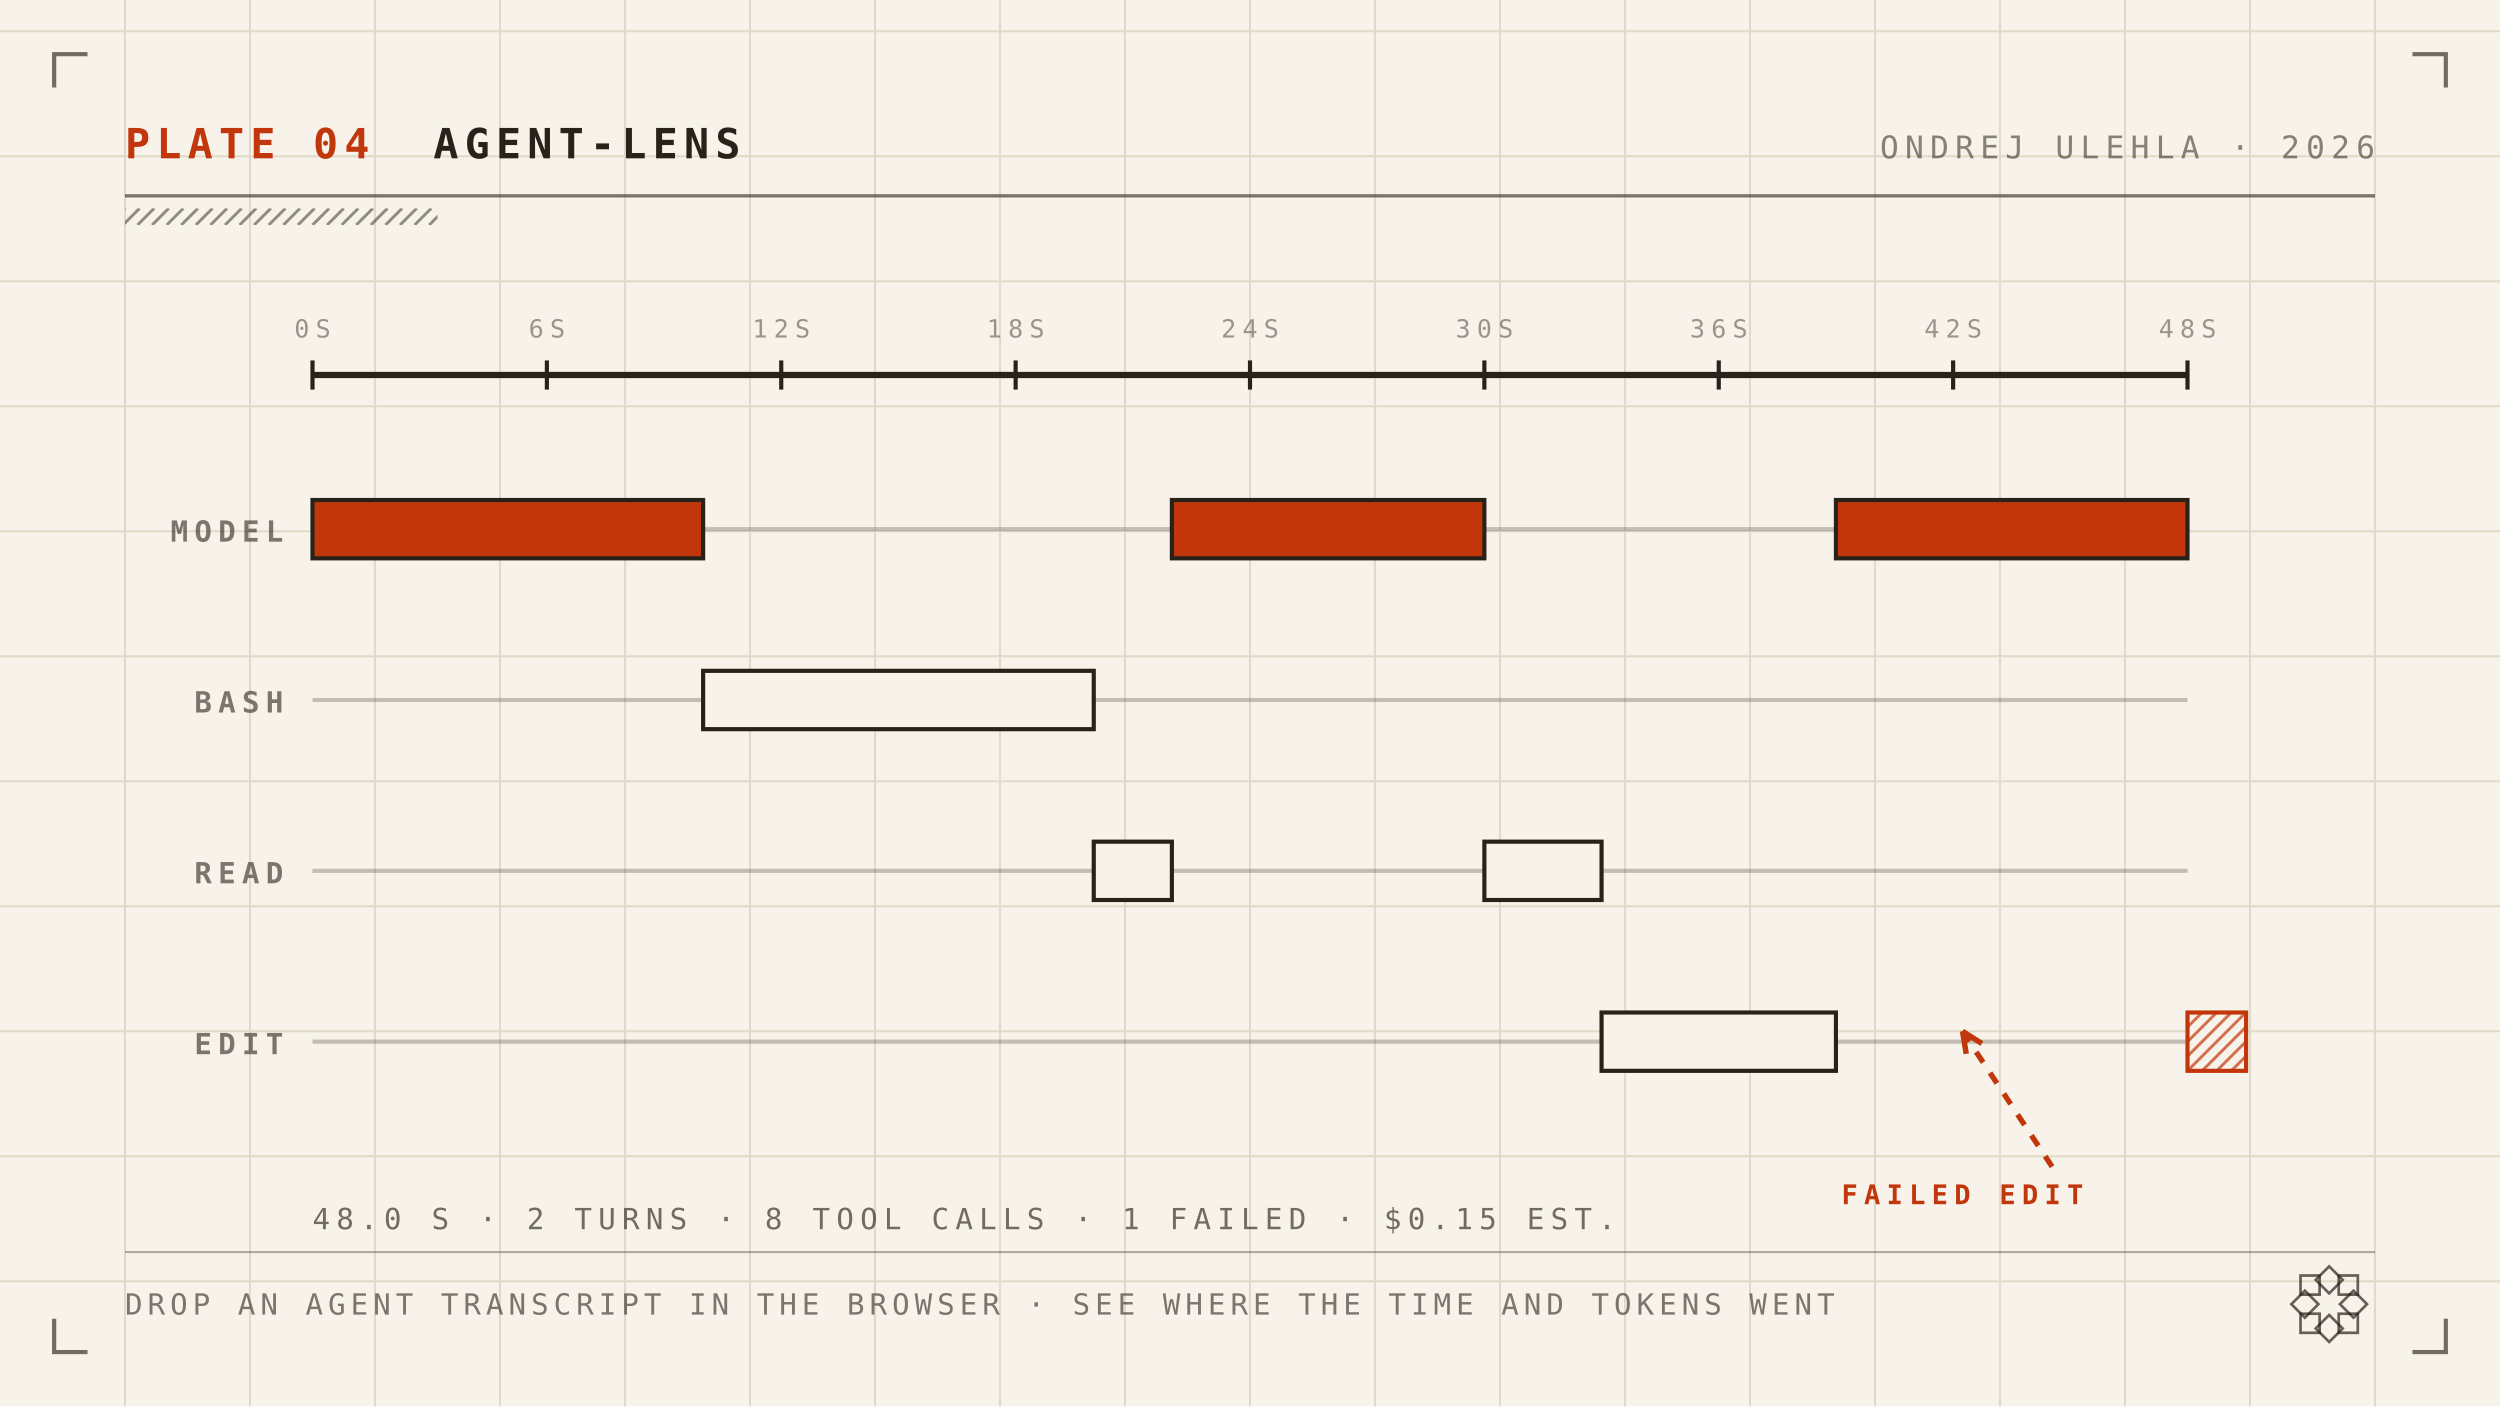
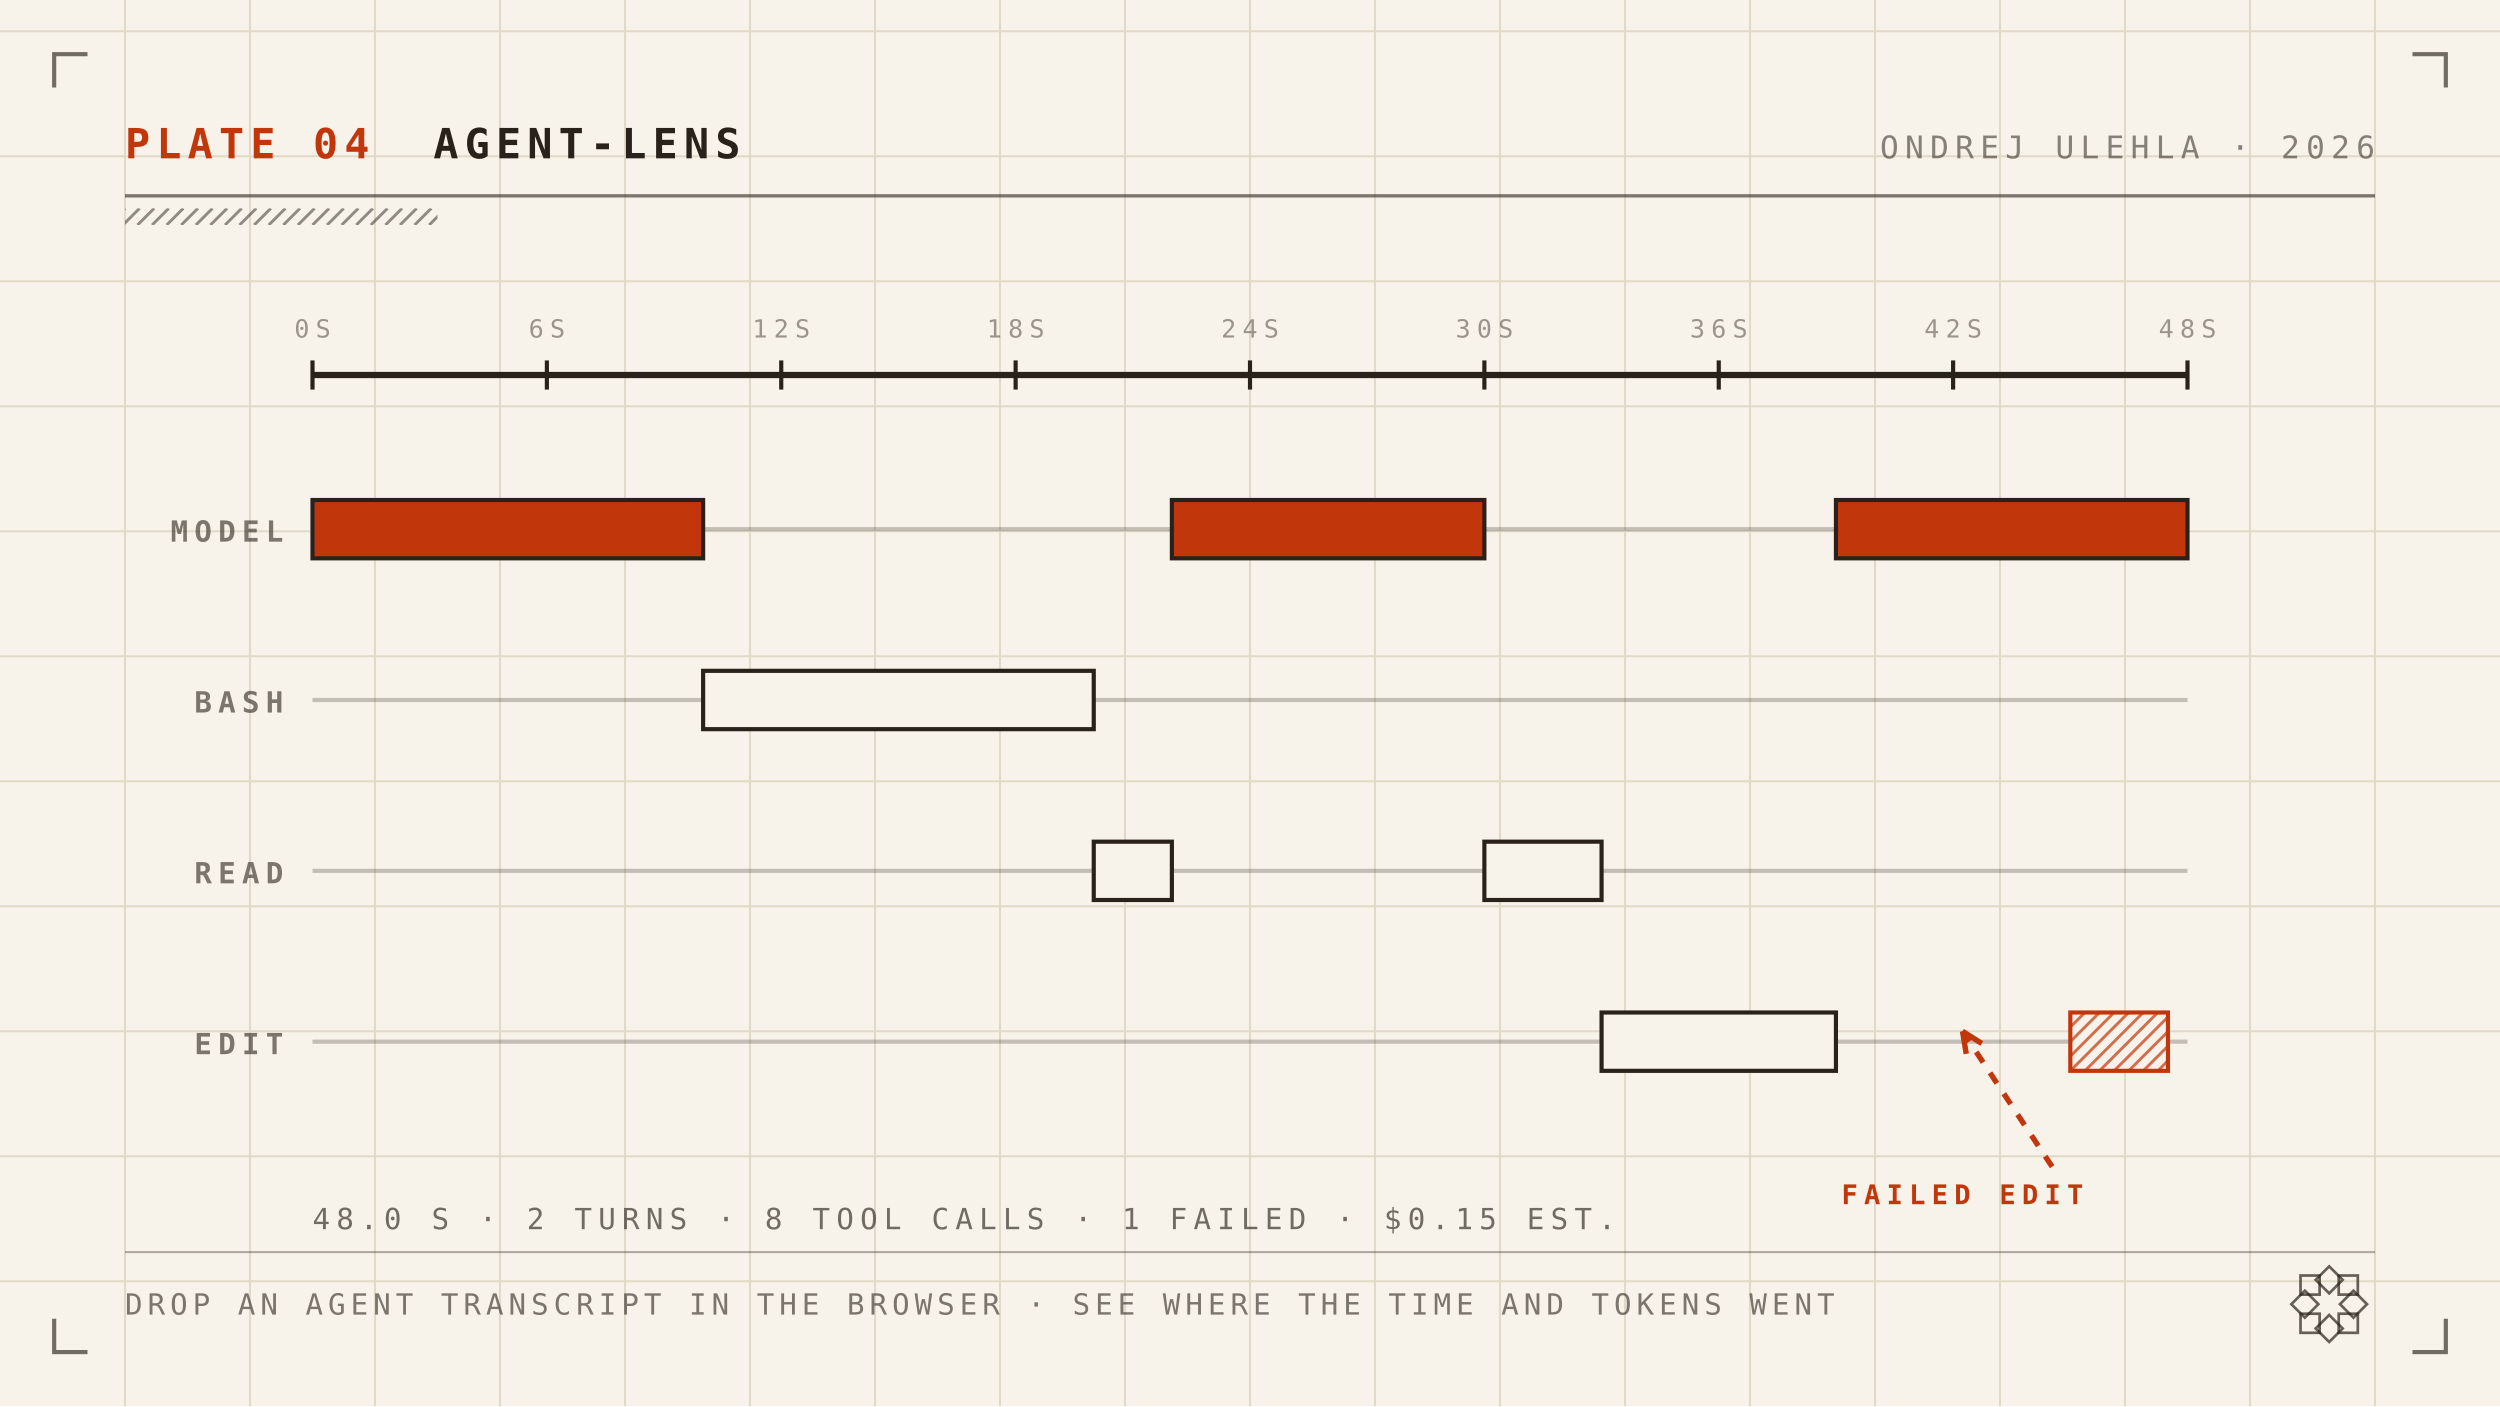
<svg xmlns="http://www.w3.org/2000/svg" width="1200" height="675" viewBox="0 0 1200 675">
  <rect width="1200" height="675" fill="#f7f3ea" />
  <g stroke="#e2dac8" stroke-width="1">
    <line x1="60" y1="0" x2="60" y2="675" />
    <line x1="120" y1="0" x2="120" y2="675" />
    <line x1="180" y1="0" x2="180" y2="675" />
    <line x1="240" y1="0" x2="240" y2="675" />
    <line x1="300" y1="0" x2="300" y2="675" />
    <line x1="360" y1="0" x2="360" y2="675" />
    <line x1="420" y1="0" x2="420" y2="675" />
    <line x1="480" y1="0" x2="480" y2="675" />
    <line x1="540" y1="0" x2="540" y2="675" />
    <line x1="600" y1="0" x2="600" y2="675" />
    <line x1="660" y1="0" x2="660" y2="675" />
    <line x1="720" y1="0" x2="720" y2="675" />
    <line x1="780" y1="0" x2="780" y2="675" />
    <line x1="840" y1="0" x2="840" y2="675" />
    <line x1="900" y1="0" x2="900" y2="675" />
    <line x1="960" y1="0" x2="960" y2="675" />
    <line x1="1020" y1="0" x2="1020" y2="675" />
    <line x1="1080" y1="0" x2="1080" y2="675" />
    <line x1="1140" y1="0" x2="1140" y2="675" />
    <line x1="0" y1="15" x2="1200" y2="15" />
    <line x1="0" y1="75" x2="1200" y2="75" />
    <line x1="0" y1="135" x2="1200" y2="135" />
    <line x1="0" y1="195" x2="1200" y2="195" />
    <line x1="0" y1="255" x2="1200" y2="255" />
    <line x1="0" y1="315" x2="1200" y2="315" />
    <line x1="0" y1="375" x2="1200" y2="375" />
    <line x1="0" y1="435" x2="1200" y2="435" />
    <line x1="0" y1="495" x2="1200" y2="495" />
    <line x1="0" y1="555" x2="1200" y2="555" />
    <line x1="0" y1="615" x2="1200" y2="615" />
  </g>
  <g stroke="#29221b" stroke-opacity="0.65" stroke-width="2">
    <path d="M26 42 V26 H42" fill="none" />
    <path d="M1158 26 H1174 V42" fill="none" />
    <path d="M1174 633 V649 H1158" fill="none" />
    <path d="M42 649 H26 V633" fill="none" />
  </g>
  <text x="60" y="76" font-family="ui-monospace, Menlo, Consolas, monospace" font-size="20" font-weight="600" letter-spacing="3" text-anchor="start" fill="#c2360c" fill-opacity="1">PLATE 04</text>
  <text x="208" y="76" font-family="ui-monospace, Menlo, Consolas, monospace" font-size="20" font-weight="600" letter-spacing="3" text-anchor="start" fill="#29221b" fill-opacity="1">AGENT-LENS</text>
  <text x="1140" y="76" font-family="ui-monospace, Menlo, Consolas, monospace" font-size="15" font-weight="500" letter-spacing="3" text-anchor="end" fill="#29221b" fill-opacity="0.55">ONDREJ ULEHLA · 2026</text>
  <line x1="60" y1="94" x2="1140" y2="94" stroke="#29221b" stroke-opacity="0.6" stroke-width="1.6" />
  <g clip-path="url(#hp-60-100)">
    <defs>
      <clipPath id="hp-60-100">
        <rect x="60" y="100" width="150" height="8" />
      </clipPath>
    </defs>
    <g stroke="#29221b" stroke-opacity="0.5" stroke-width="1.4">
      <line x1="52" y1="108" x2="60" y2="100" />
      <line x1="59" y1="108" x2="67" y2="100" />
      <line x1="66" y1="108" x2="74" y2="100" />
      <line x1="73" y1="108" x2="81" y2="100" />
      <line x1="80" y1="108" x2="88" y2="100" />
      <line x1="87" y1="108" x2="95" y2="100" />
      <line x1="94" y1="108" x2="102" y2="100" />
      <line x1="101" y1="108" x2="109" y2="100" />
      <line x1="108" y1="108" x2="116" y2="100" />
      <line x1="115" y1="108" x2="123" y2="100" />
      <line x1="122" y1="108" x2="130" y2="100" />
      <line x1="129" y1="108" x2="137" y2="100" />
      <line x1="136" y1="108" x2="144" y2="100" />
      <line x1="143" y1="108" x2="151" y2="100" />
      <line x1="150" y1="108" x2="158" y2="100" />
      <line x1="157" y1="108" x2="165" y2="100" />
      <line x1="164" y1="108" x2="172" y2="100" />
      <line x1="171" y1="108" x2="179" y2="100" />
      <line x1="178" y1="108" x2="186" y2="100" />
      <line x1="185" y1="108" x2="193" y2="100" />
      <line x1="192" y1="108" x2="200" y2="100" />
      <line x1="199" y1="108" x2="207" y2="100" />
      <line x1="206" y1="108" x2="214" y2="100" />
      <line x1="213" y1="108" x2="221" y2="100" />
    </g>
  </g>
  <line x1="150" y1="180" x2="1050" y2="180" stroke="#29221b" stroke-width="3" fill="none" />
  <line x1="150" y1="173" x2="150" y2="187" stroke="#29221b" stroke-width="2" fill="none" />
  <text x="150" y="162" font-family="ui-monospace, Menlo, Consolas, monospace" font-size="12" font-weight="500" letter-spacing="3" text-anchor="middle" fill="#29221b" fill-opacity="0.45">0S</text>
  <line x1="262.5" y1="173" x2="262.5" y2="187" stroke="#29221b" stroke-width="2" fill="none" />
  <text x="262.5" y="162" font-family="ui-monospace, Menlo, Consolas, monospace" font-size="12" font-weight="500" letter-spacing="3" text-anchor="middle" fill="#29221b" fill-opacity="0.45">6S</text>
  <line x1="375" y1="173" x2="375" y2="187" stroke="#29221b" stroke-width="2" fill="none" />
  <text x="375" y="162" font-family="ui-monospace, Menlo, Consolas, monospace" font-size="12" font-weight="500" letter-spacing="3" text-anchor="middle" fill="#29221b" fill-opacity="0.45">12S</text>
  <line x1="487.5" y1="173" x2="487.5" y2="187" stroke="#29221b" stroke-width="2" fill="none" />
  <text x="487.5" y="162" font-family="ui-monospace, Menlo, Consolas, monospace" font-size="12" font-weight="500" letter-spacing="3" text-anchor="middle" fill="#29221b" fill-opacity="0.45">18S</text>
  <line x1="600" y1="173" x2="600" y2="187" stroke="#29221b" stroke-width="2" fill="none" />
  <text x="600" y="162" font-family="ui-monospace, Menlo, Consolas, monospace" font-size="12" font-weight="500" letter-spacing="3" text-anchor="middle" fill="#29221b" fill-opacity="0.45">24S</text>
  <line x1="712.5" y1="173" x2="712.5" y2="187" stroke="#29221b" stroke-width="2" fill="none" />
  <text x="712.5" y="162" font-family="ui-monospace, Menlo, Consolas, monospace" font-size="12" font-weight="500" letter-spacing="3" text-anchor="middle" fill="#29221b" fill-opacity="0.45">30S</text>
  <line x1="825" y1="173" x2="825" y2="187" stroke="#29221b" stroke-width="2" fill="none" />
  <text x="825" y="162" font-family="ui-monospace, Menlo, Consolas, monospace" font-size="12" font-weight="500" letter-spacing="3" text-anchor="middle" fill="#29221b" fill-opacity="0.45">36S</text>
  <line x1="937.5" y1="173" x2="937.5" y2="187" stroke="#29221b" stroke-width="2" fill="none" />
  <text x="937.5" y="162" font-family="ui-monospace, Menlo, Consolas, monospace" font-size="12" font-weight="500" letter-spacing="3" text-anchor="middle" fill="#29221b" fill-opacity="0.45">42S</text>
  <line x1="1050" y1="173" x2="1050" y2="187" stroke="#29221b" stroke-width="2" fill="none" />
  <text x="1050" y="162" font-family="ui-monospace, Menlo, Consolas, monospace" font-size="12" font-weight="500" letter-spacing="3" text-anchor="middle" fill="#29221b" fill-opacity="0.45">48S</text>
  <text x="136" y="260" font-family="ui-monospace, Menlo, Consolas, monospace" font-size="14" font-weight="600" letter-spacing="3" text-anchor="end" fill="#29221b" fill-opacity="0.6">MODEL</text>
  <line x1="150" y1="254" x2="1050" y2="254" stroke="#29221b" stroke-width="2" fill="none" stroke-opacity="0.25" />
  <rect x="150" y="240" width="187.5" height="28" fill="#c2360c" stroke="#29221b" stroke-width="2" />
  <rect x="562.5" y="240" width="150" height="28" fill="#c2360c" stroke="#29221b" stroke-width="2" />
  <rect x="881.25" y="240" width="168.75" height="28" fill="#c2360c" stroke="#29221b" stroke-width="2" />
  <text x="136" y="342" font-family="ui-monospace, Menlo, Consolas, monospace" font-size="14" font-weight="600" letter-spacing="3" text-anchor="end" fill="#29221b" fill-opacity="0.6">BASH</text>
  <line x1="150" y1="336" x2="1050" y2="336" stroke="#29221b" stroke-width="2" fill="none" stroke-opacity="0.25" />
  <rect x="337.5" y="322" width="187.5" height="28" fill="#f7f3ea" stroke="#29221b" stroke-width="2" />
  <text x="136" y="424" font-family="ui-monospace, Menlo, Consolas, monospace" font-size="14" font-weight="600" letter-spacing="3" text-anchor="end" fill="#29221b" fill-opacity="0.6">READ</text>
  <line x1="150" y1="418" x2="1050" y2="418" stroke="#29221b" stroke-width="2" fill="none" stroke-opacity="0.25" />
  <rect x="525" y="404" width="37.5" height="28" fill="#f7f3ea" stroke="#29221b" stroke-width="2" />
  <rect x="712.5" y="404" width="56.25" height="28" fill="#f7f3ea" stroke="#29221b" stroke-width="2" />
  <text x="136" y="506" font-family="ui-monospace, Menlo, Consolas, monospace" font-size="14" font-weight="600" letter-spacing="3" text-anchor="end" fill="#29221b" fill-opacity="0.6">EDIT</text>
  <line x1="150" y1="500" x2="1050" y2="500" stroke="#29221b" stroke-width="2" fill="none" stroke-opacity="0.25" />
  <rect x="768.75" y="486" width="112.5" height="28" fill="#f7f3ea" stroke="#29221b" stroke-width="2" />
-   <rect x="1050" y="486" width="28.125" height="28" fill="#f7f3ea" stroke="#c2360c" stroke-width="2" />
-   <g clip-path="url(#hp-1050-486)">
+   <rect x="993.75" y="486" width="46.875" height="28" fill="#f7f3ea" stroke="#c2360c" stroke-width="2" />
+   <g clip-path="url(#hp-993.75-486)">
    <defs>
-       <clipPath id="hp-1050-486">
-         <rect x="1050" y="486" width="28.125" height="28" />
+       <clipPath id="hp-993.75-486">
+         <rect x="993.75" y="486" width="46.875" height="28" />
      </clipPath>
    </defs>
    <g stroke="#c2360c" stroke-opacity="0.7" stroke-width="1.4">
-       <line x1="1022" y1="514" x2="1050" y2="486" />
-       <line x1="1029" y1="514" x2="1057" y2="486" />
-       <line x1="1036" y1="514" x2="1064" y2="486" />
-       <line x1="1043" y1="514" x2="1071" y2="486" />
-       <line x1="1050" y1="514" x2="1078" y2="486" />
-       <line x1="1057" y1="514" x2="1085" y2="486" />
-       <line x1="1064" y1="514" x2="1092" y2="486" />
-       <line x1="1071" y1="514" x2="1099" y2="486" />
-       <line x1="1078" y1="514" x2="1106" y2="486" />
-       <line x1="1085" y1="514" x2="1113" y2="486" />
-       <line x1="1092" y1="514" x2="1120" y2="486" />
-       <line x1="1099" y1="514" x2="1127" y2="486" />
-       <line x1="1106" y1="514" x2="1134" y2="486" />
+       <line x1="965.75" y1="514" x2="993.75" y2="486" />
+       <line x1="972.75" y1="514" x2="1000.75" y2="486" />
+       <line x1="979.75" y1="514" x2="1007.75" y2="486" />
+       <line x1="986.75" y1="514" x2="1014.75" y2="486" />
+       <line x1="993.75" y1="514" x2="1021.75" y2="486" />
+       <line x1="1000.75" y1="514" x2="1028.75" y2="486" />
+       <line x1="1007.75" y1="514" x2="1035.75" y2="486" />
+       <line x1="1014.75" y1="514" x2="1042.75" y2="486" />
+       <line x1="1021.75" y1="514" x2="1049.75" y2="486" />
+       <line x1="1028.75" y1="514" x2="1056.75" y2="486" />
+       <line x1="1035.75" y1="514" x2="1063.75" y2="486" />
+       <line x1="1042.75" y1="514" x2="1070.75" y2="486" />
+       <line x1="1049.75" y1="514" x2="1077.75" y2="486" />
+       <line x1="1056.75" y1="514" x2="1084.75" y2="486" />
+       <line x1="1063.75" y1="514" x2="1091.75" y2="486" />
    </g>
  </g>
  <text x="150" y="590" font-family="ui-monospace, Menlo, Consolas, monospace" font-size="14" font-weight="500" letter-spacing="3" text-anchor="start" fill="#29221b" fill-opacity="0.65">48.0 S · 2 TURNS · 8 TOOL CALLS · 1 FAILED · $0.15 EST.</text>
  <line x1="985" y1="560" x2="942" y2="495" stroke="#c2360c" stroke-width="2.6" stroke-dasharray="6 6" />
  <path d="M942 495 L951.283 500.902 M942 495 L943.801 505.852" stroke="#c2360c" stroke-width="2.6" fill="none" />
  <text x="1000" y="578" font-family="ui-monospace, Menlo, Consolas, monospace" font-size="13" font-weight="600" letter-spacing="3" text-anchor="end" fill="#c2360c" fill-opacity="1">FAILED EDIT</text>
  <line x1="60" y1="601" x2="1140" y2="601" stroke="#29221b" stroke-opacity="0.35" stroke-width="1" />
  <text x="60" y="631" font-family="ui-monospace, Menlo, Consolas, monospace" font-size="14" font-weight="500" letter-spacing="2.4" text-anchor="start" fill="#29221b" fill-opacity="0.6">DROP AN AGENT TRANSCRIPT IN THE BROWSER · SEE WHERE THE TIME AND TOKENS WENT</text>
  <g fill="none" stroke="#29221b" stroke-opacity="0.7" stroke-width="1.56" transform="translate(1098 606) scale(0.8333333)">
    <rect x="7.5" y="7.5" width="11" height="11" />
    <rect x="29.5" y="7.5" width="11" height="11" />
    <rect x="7.5" y="29.5" width="11" height="11" />
    <rect x="29.5" y="29.5" width="11" height="11" />
    <rect x="18.5" y="4.5" width="11" height="11" transform="rotate(45 24 10)" />
    <rect x="32.5" y="18.5" width="11" height="11" transform="rotate(45 38 24)" />
    <rect x="18.5" y="32.5" width="11" height="11" transform="rotate(45 24 38)" />
    <rect x="4.5" y="18.5" width="11" height="11" transform="rotate(45 10 24)" />
  </g>
</svg>
